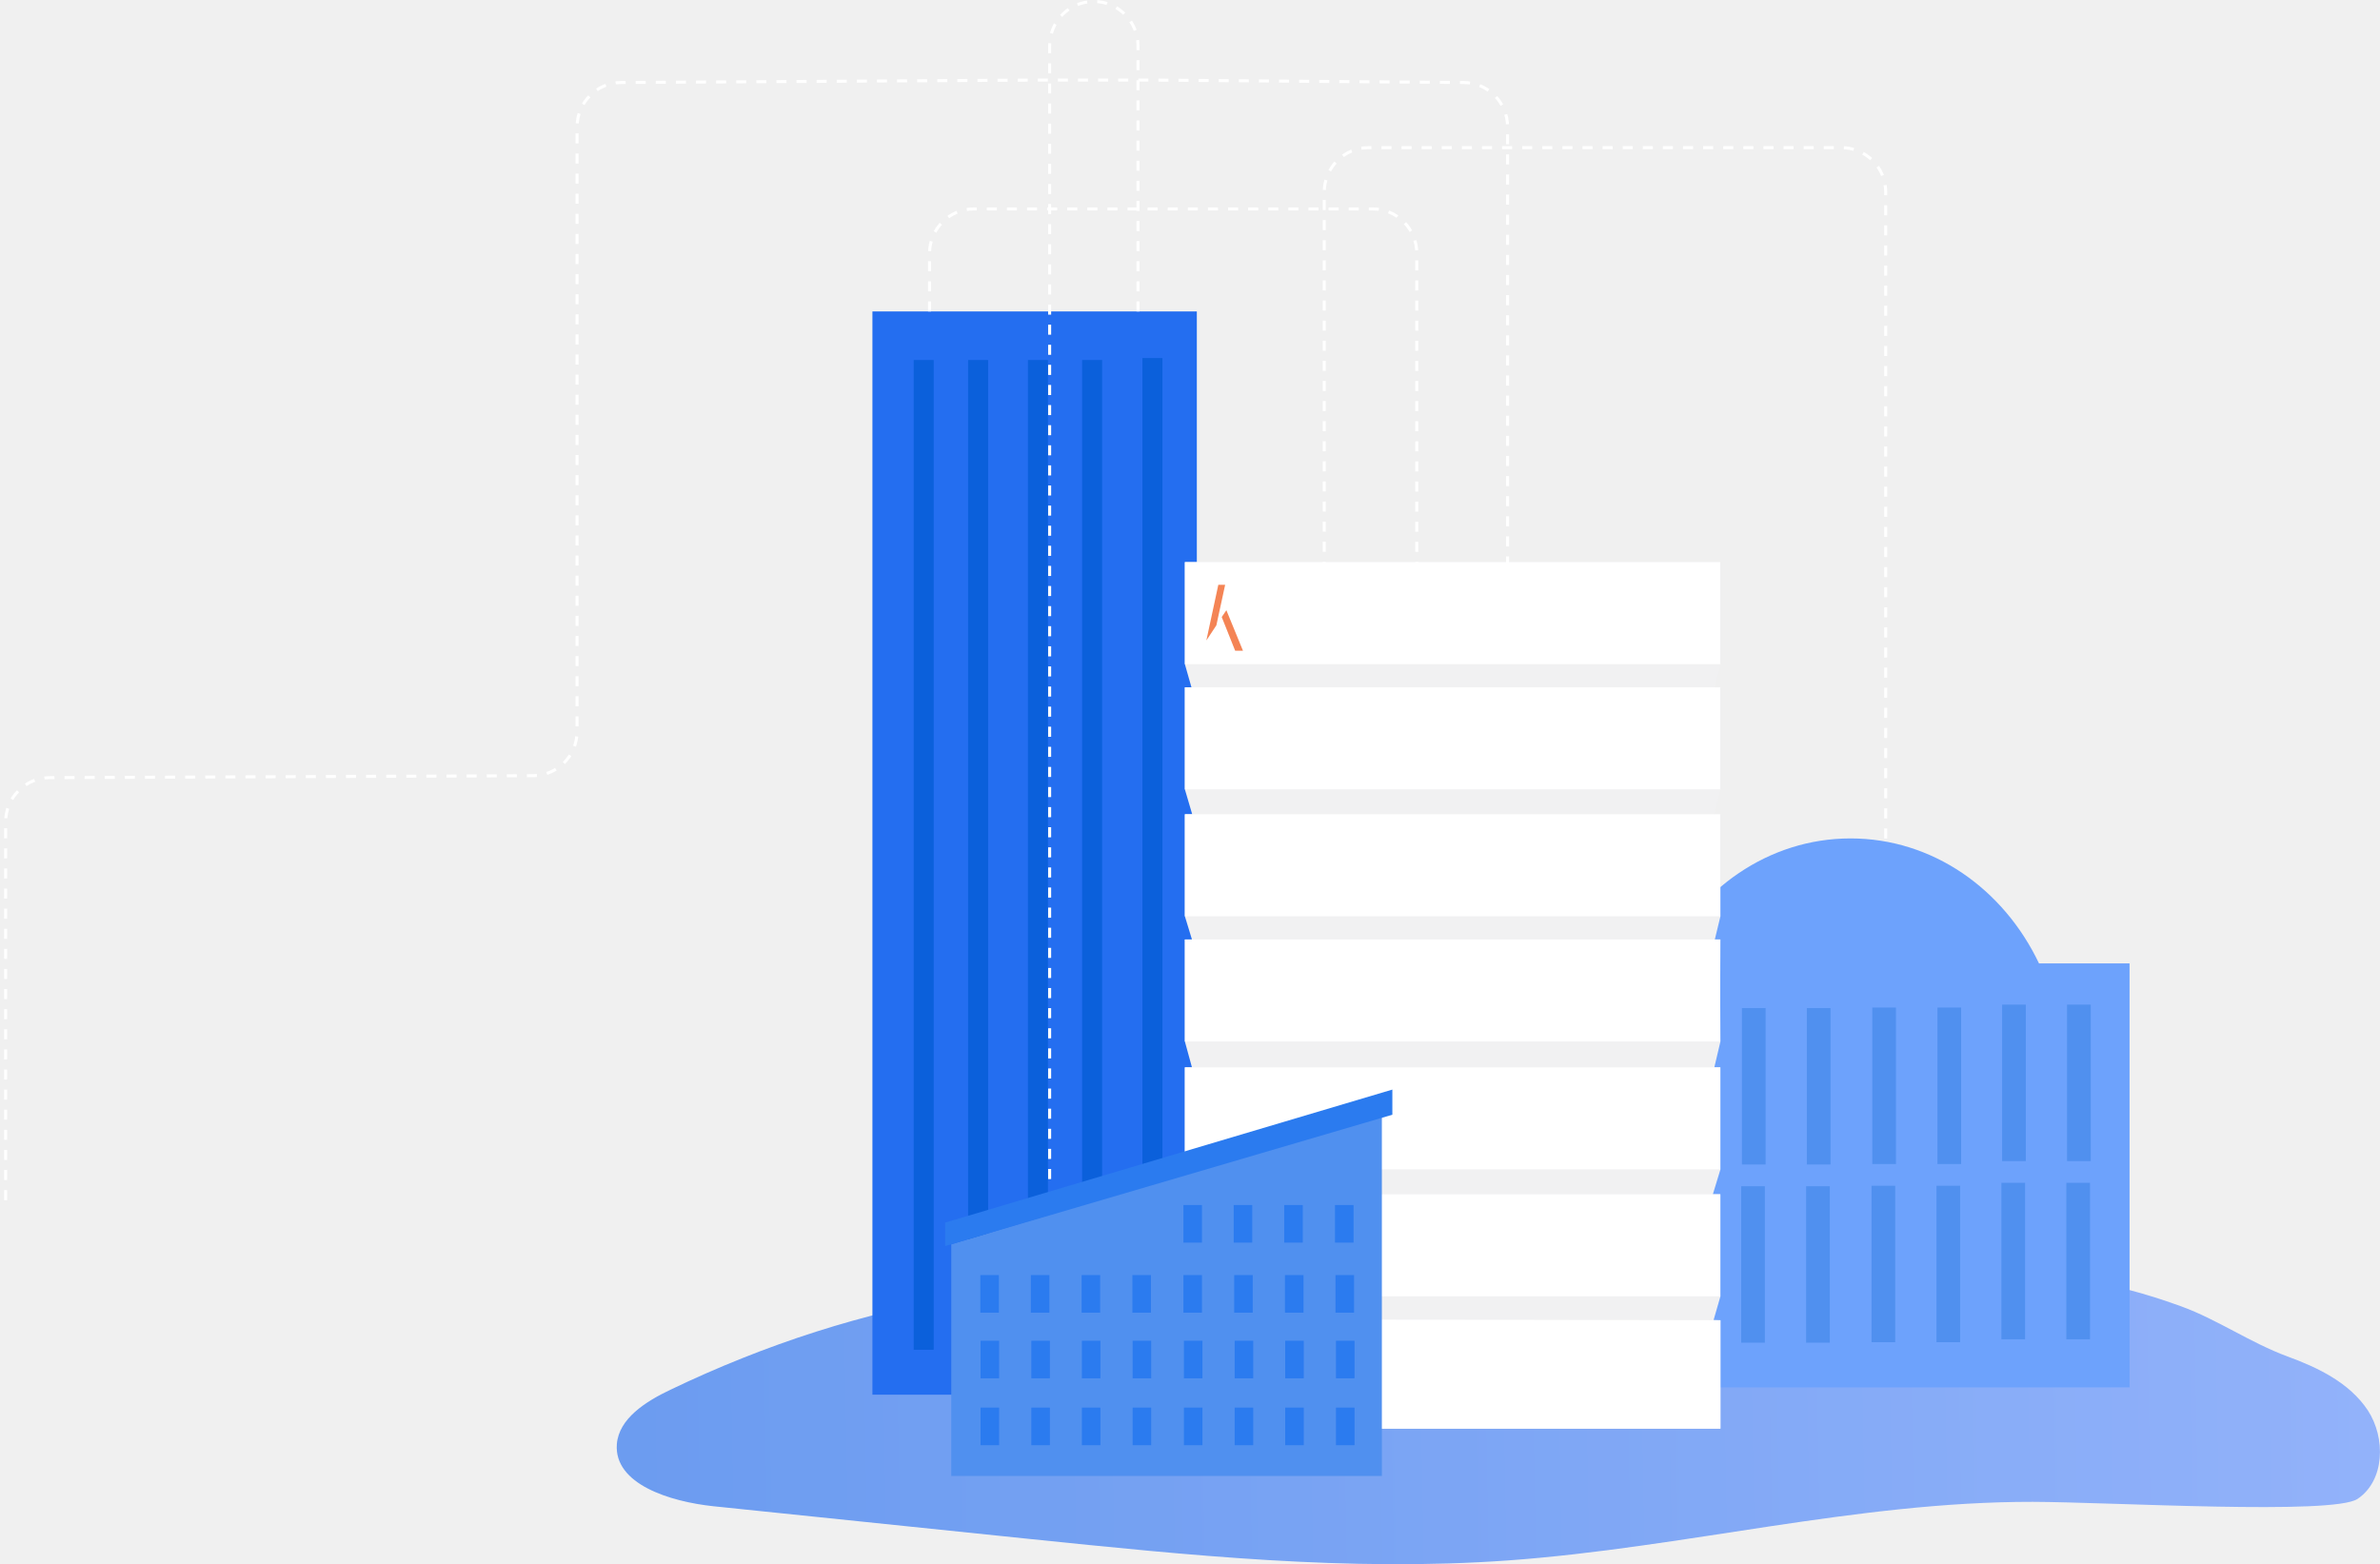
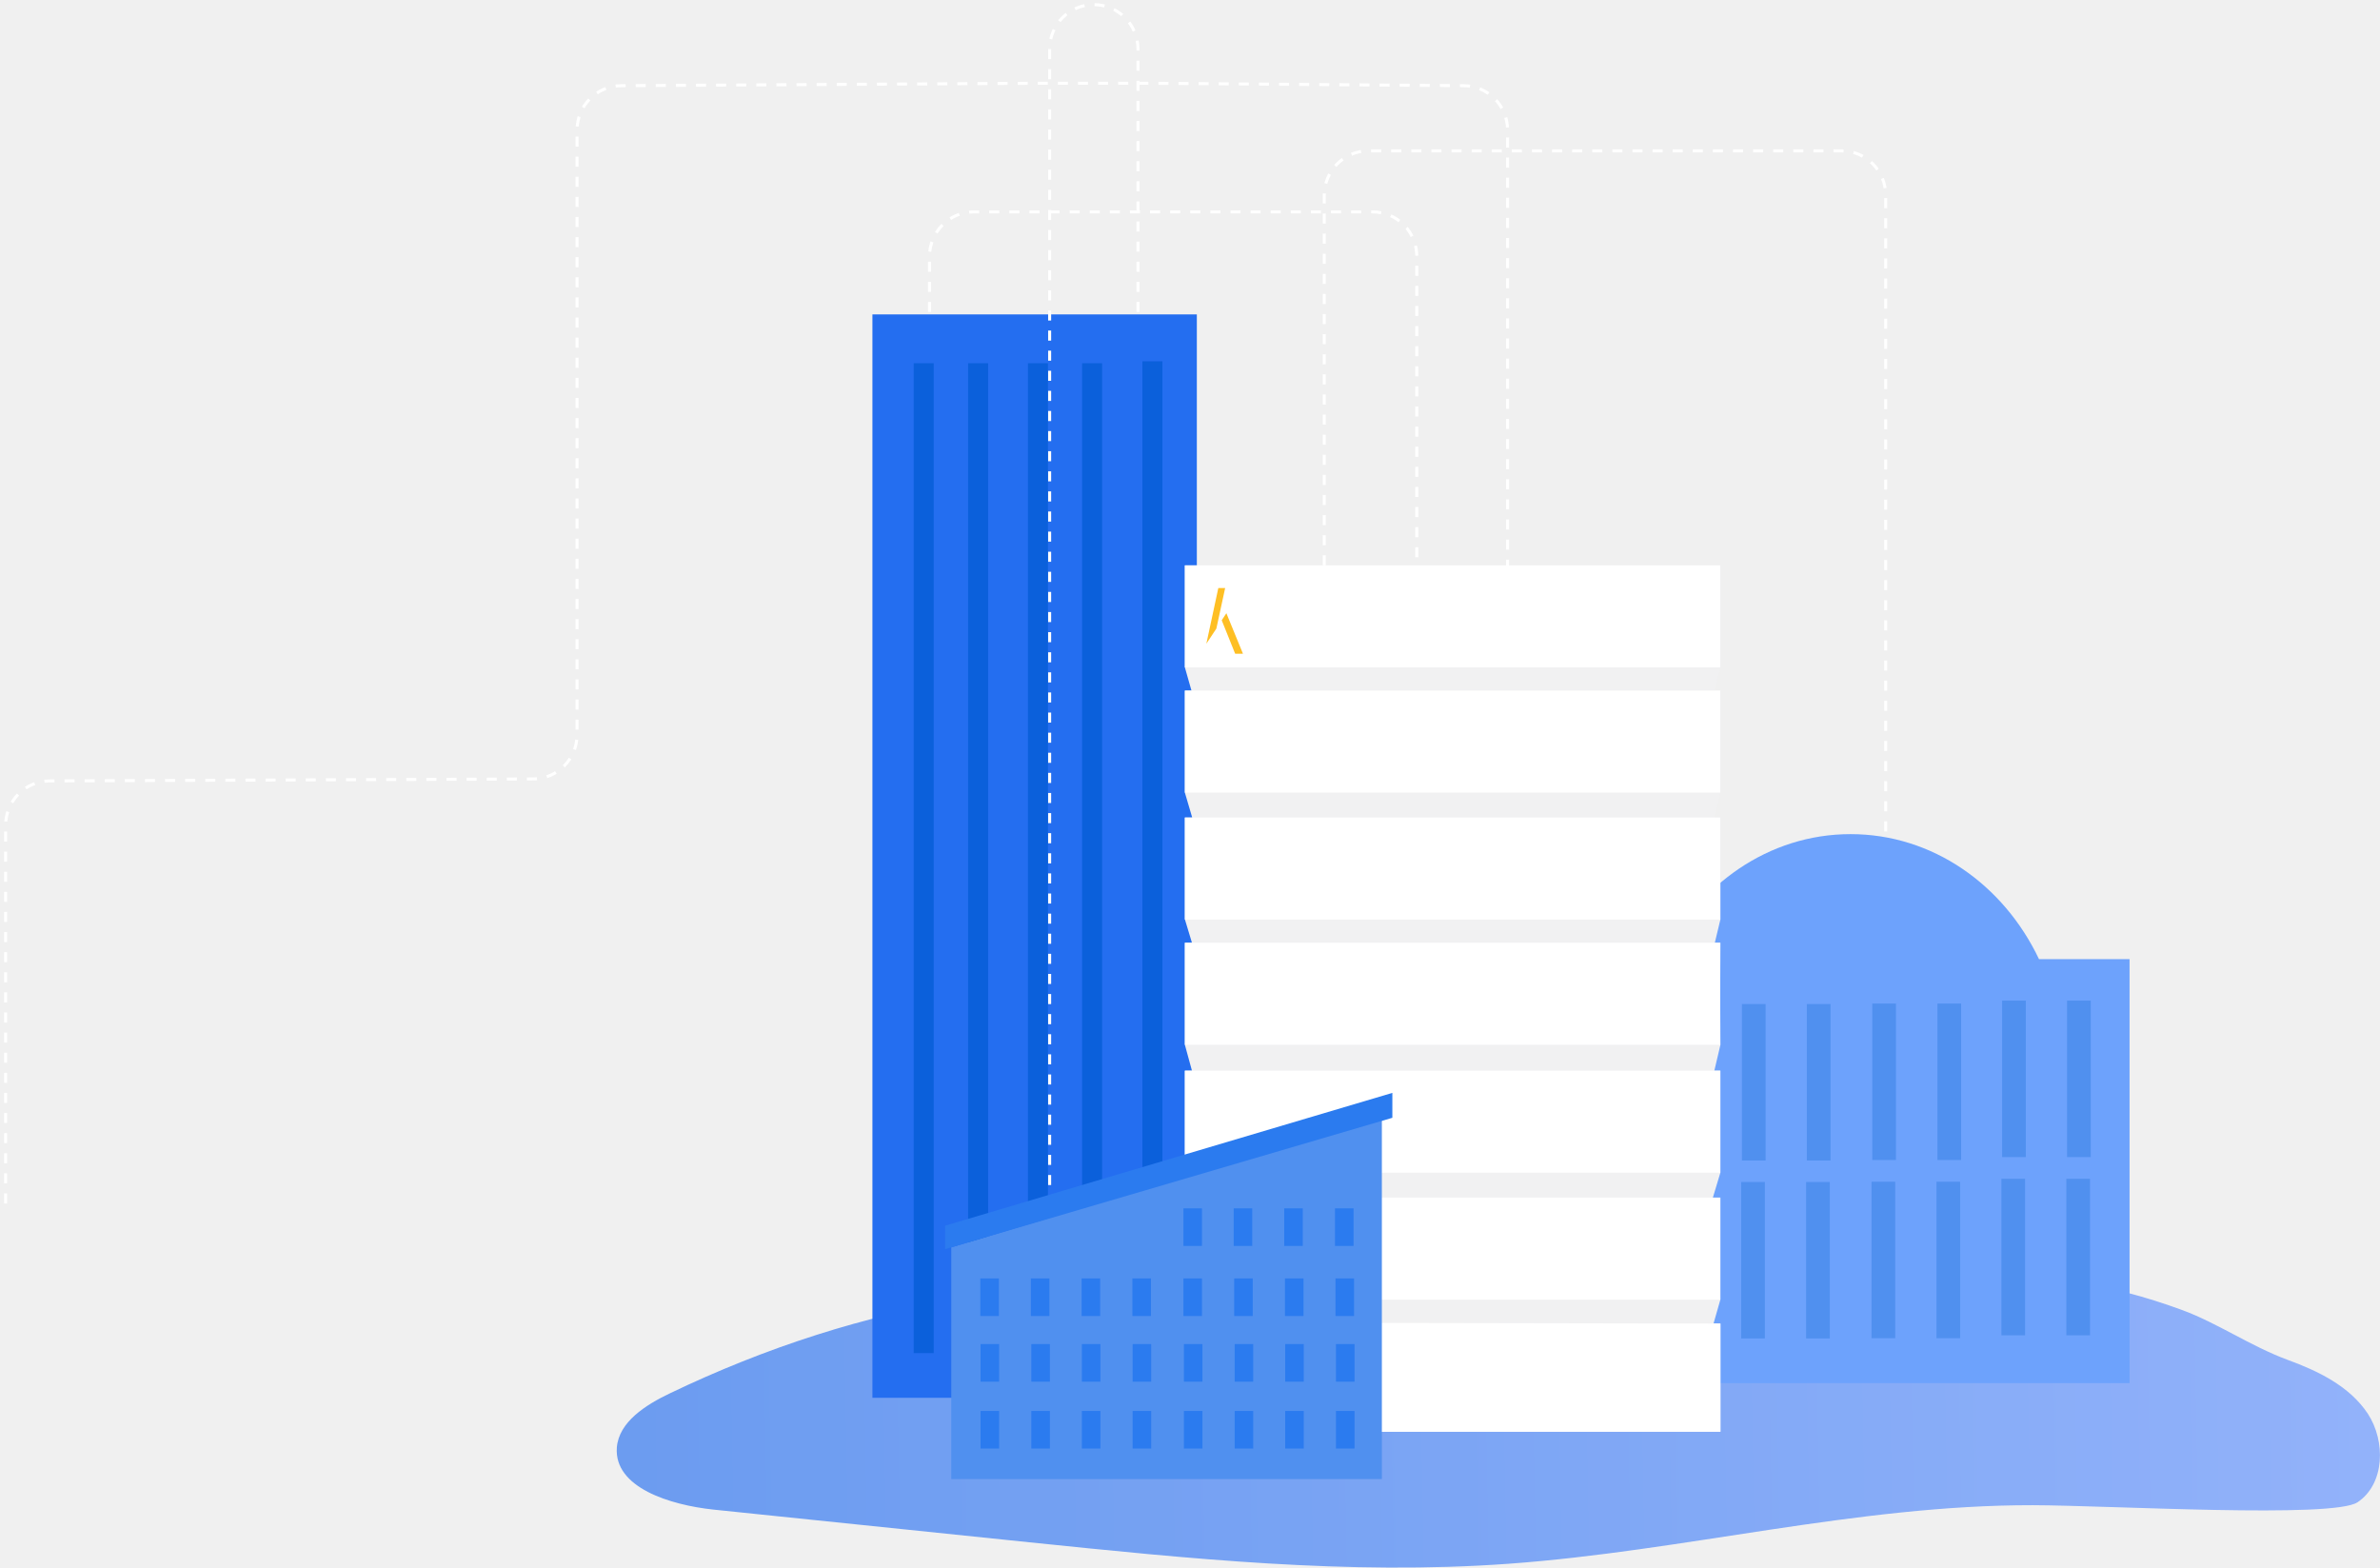
- <svg xmlns="http://www.w3.org/2000/svg" version="1.1" id="landing_buildings" x="0px" y="0px" viewBox="0 0 975 640.7" enable-background="new 0 0 975 640.7" xml:space="preserve">
+ <svg xmlns="http://www.w3.org/2000/svg" version="1.1" id="landing_buildings" x="0px" y="0px" viewBox="0 0 975 642" enable-background="new 0 0 975 642" xml:space="preserve">
+   <g>
+     <linearGradient id="SVGID_1_" gradientUnits="userSpaceOnUse" x1="967.355" y1="576.541" x2="245.378" y2="589.929">
+       <stop offset="0" style="stop-color:#5F90FF" />
+       <stop offset="0.134" style="stop-color:#568BFD" />
+       <stop offset="0.698" style="stop-color:#3276F3" />
+       <stop offset="1" style="stop-color:#246EF0" />
+     </linearGradient>
+     <path opacity="0.65" fill="url(#SVGID_1_)" d="M524.2,536.8c-83.7-20.8-172.7-3-249.6,33.9c-10.1,4.8-21.1,11.8-21.9,22.3   c-1.2,16.4,21.8,23.5,39.5,25.4c43.2,4.5,86.3,8.9,129.5,13.4c65.2,6.7,130.8,13.5,196.2,8.8c72-5.2,142.7-24.1,214.9-24   c32.2,0.1,123,5.5,133-1.2c11.2-7.5,11.6-25,4.2-36.3c-7.5-11.3-20.4-17.5-33-22.1c-15.1-5.6-28.7-15.1-43.2-20.4   C773.3,492.2,695.4,568.2,524.2,536.8" />
+   </g>
+   <g>
+     <rect x="357.4" y="128.8" fill="#246EF0" width="132.9" height="443.8" />
+     <rect x="374.3" y="148.8" fill="#0B60DB" width="8.2" height="405.5" />
+     <rect x="396.6" y="148.8" fill="#0B60DB" width="8.2" height="405.5" />
+     <rect x="421.1" y="148.8" fill="#0B60DB" width="8.2" height="405.5" />
+     <rect x="443.3" y="148.8" fill="#0B60DB" width="8.2" height="405.5" />
+     <rect x="468" y="148" fill="#0B60DB" width="8.2" height="405.5" />
+   </g>
  <g>
    <g>
-       <linearGradient id="SVGID_1_" gradientUnits="userSpaceOnUse" x1="967.355" y1="575.278" x2="245.378" y2="588.666">
-         <stop offset="0" style="stop-color:#5F90FF" />
-         <stop offset="0.134" style="stop-color:#568BFD" />
-         <stop offset="0.698" style="stop-color:#3276F3" />
-         <stop offset="1" style="stop-color:#246EF0" />
-       </linearGradient>
-       <path opacity="0.65" fill="url(#SVGID_1_)" d="M524.2,535.5c-83.7-20.8-172.7-3-249.6,33.9c-10.1,4.8-21.1,11.8-21.9,22.3    c-1.2,16.4,21.8,23.5,39.5,25.4c43.2,4.5,86.3,8.9,129.5,13.4c65.2,6.7,130.8,13.5,196.2,8.8c72-5.2,142.7-24.1,214.9-24    c32.2,0.1,123,5.5,133-1.2c11.2-7.5,11.6-25,4.2-36.3c-7.5-11.3-20.4-17.5-33-22.1c-15.1-5.6-28.7-15.1-43.2-20.4    C773.3,491,695.4,567,524.2,535.5" />
+       <path fill="#5090EF" d="M718.4,471.2" />
    </g>
+     <path fill="#6DA2FC" d="M835.3,392.9c-14.5-30.5-43.6-51.2-77.2-51.2c-33.6,0-62.7,20.8-77.2,51.2h-37.2v173.7h228.7V392.9H835.3z" />
+     <rect x="660.4" y="412.5" fill="#5090EF" width="9.7" height="64.1" />
+     <rect x="687.1" y="412.5" fill="#5090EF" width="9.7" height="64.1" />
+     <rect x="660.1" y="485.4" fill="#5090EF" width="9.7" height="64.1" />
+     <rect x="686.7" y="485.4" fill="#5090EF" width="9.7" height="64.1" />
+     <rect x="713.6" y="411.3" fill="#5090EF" width="9.7" height="64.1" />
+     <rect x="740.2" y="411.3" fill="#5090EF" width="9.7" height="64.1" />
+     <rect x="713.3" y="484.2" fill="#5090EF" width="9.7" height="64.1" />
+     <rect x="739.9" y="484.2" fill="#5090EF" width="9.7" height="64.1" />
+     <rect x="767" y="411.1" fill="#5090EF" width="9.7" height="64.1" />
+     <rect x="793.7" y="411.1" fill="#5090EF" width="9.7" height="64.1" />
+     <rect x="766.7" y="484.1" fill="#5090EF" width="9.7" height="64.1" />
+     <rect x="793.3" y="484.1" fill="#5090EF" width="9.7" height="64.1" />
+     <rect x="820.2" y="409.9" fill="#5090EF" width="9.7" height="64.1" />
+     <rect x="846.8" y="409.9" fill="#5090EF" width="9.7" height="64.1" />
+     <rect x="819.9" y="482.9" fill="#5090EF" width="9.7" height="64.1" />
+     <rect x="846.5" y="482.9" fill="#5090EF" width="9.7" height="64.1" />
+   </g>
+   <g>
+     <polygon fill="#F1F1F2" points="485.4,263.7 485.4,273.4 488.1,282.9 485.4,282.9 485.4,324.7 488.4,334.9 485.4,334.9    485.4,376.6 488.3,386.2 485.4,386.2 485.4,428 488.3,438.6 485.4,438.6 485.4,480 488.5,490.6 485.4,490.6 485.4,532.3    487.8,541.8 485.5,541.8 485.5,586.5 704.8,586.5 704.8,542.2 702,542.1 704.8,532.3 704.8,490.6 701.7,490.6 704.8,480.3    704.8,438.6 702.3,438.6 704.8,428 704.7,407.2 704.8,386.2 702.5,386.2 704.8,376.6 704.8,334.9 702.2,334.9 704.8,324.7    704.8,282.9 702.3,282.9 704.8,273.4 704.8,231.6 485.4,231.6  " />
+     <polygon fill="#FFFFFF" points="485.4,586.5 485.4,541.8 704.8,542.2 704.8,586.5  " />
+     <rect x="485.4" y="231.6" fill="#FFFFFF" width="219.3" height="41.8" />
+     <polygon fill="#FEBF24" points="498.3,257.5 501.9,240.9 499.1,240.9 494.2,263.7  " />
+     <polygon fill="#FEBF24" points="502.4,251.2 500.5,254.1 506,267.8 509.2,267.8  " />
+     <rect x="485.4" y="282.9" fill="#FFFFFF" width="219.3" height="41.8" />
+     <rect x="485.4" y="334.9" fill="#FFFFFF" width="219.3" height="41.8" />
+     <rect x="485.4" y="386.2" fill="#FFFFFF" width="219.3" height="41.8" />
+     <rect x="485.4" y="438.6" fill="#FFFFFF" width="219.3" height="41.8" />
+     <rect x="485.4" y="490.6" fill="#FFFFFF" width="219.3" height="41.8" />
+   </g>
+   <g id="dashedlines">
+     <path fill="none" stroke="#FFFFFF" stroke-width="1.236" stroke-miterlimit="10" stroke-dasharray="4.118,4.118" d="M2.3,493   V338.1c0-10,8.1-18.2,18.1-18.2l197.9-0.8c10,0,18.1-8.1,18.1-18.2V53.3c0-10,8.1-18.2,18.1-18.2l170.8-1h10.7h25.5h9.9l128.1,1   c10,0,18.1,8.1,18.1,18.2v178.7" />
+     <path fill="none" stroke="#FFFFFF" stroke-width="1.236" stroke-miterlimit="10" stroke-dasharray="4.118,4.118" d="   M542.5,231.6V80c0-10,8.1-18.2,18.1-18.2h193.8c10,0,18.1,8.1,18.1,18.2v262" />
+     <path fill="none" stroke="#FFFFFF" stroke-width="1.236" stroke-miterlimit="10" stroke-dasharray="4.118,4.118" d="   M380.8,127.8v-22.8c0-10,8.1-18.2,18.1-18.2h163.4c10,0,18.1,8.1,18.1,18.2v126.5" />
+     <path fill="none" stroke="#FFFFFF" stroke-width="1.236" stroke-miterlimit="10" stroke-dasharray="4.118,4.118" d="   M466.2,127.8V97.7V87V20.1c0-10-8.1-18.2-18.1-18.2h0c-10,0-18.1,8.1-18.1,18.2V87v10.7v389.9" />
+   </g>
+   <g>
+     <polygon fill="#5090EF" points="566.1,458 389.7,511 389.7,605.9 566.1,605.9  " />
    <g>
-       <rect x="357.4" y="127.6" fill="#246EF0" width="132.9" height="443.8" />
-       <rect x="374.3" y="147.5" fill="#0B60DB" width="8.2" height="405.5" />
-       <rect x="396.6" y="147.5" fill="#0B60DB" width="8.2" height="405.5" />
-       <rect x="421.1" y="147.5" fill="#0B60DB" width="8.2" height="405.5" />
-       <rect x="443.3" y="147.5" fill="#0B60DB" width="8.2" height="405.5" />
-       <rect x="468" y="146.7" fill="#0B60DB" width="8.2" height="405.5" />
+       <path fill="#2B7BEF" d="M446.8,538.2" />
    </g>
-     <g>
-       <g>
-         <path fill="#5090EF" d="M718.4,472.9" />
-       </g>
-       <path fill="#6DA2FC" d="M835.3,394.7c-14.5-30.5-43.6-51.2-77.2-51.2c-33.6,0-62.7,20.8-77.2,51.2h-37.2v173.7h228.7V394.7H835.3z    " />
-       <rect x="660.4" y="414.2" fill="#5090EF" width="9.7" height="64.1" />
-       <rect x="687.1" y="414.2" fill="#5090EF" width="9.7" height="64.1" />
-       <rect x="660.1" y="487.2" fill="#5090EF" width="9.7" height="64.1" />
-       <rect x="686.7" y="487.2" fill="#5090EF" width="9.7" height="64.1" />
-       <rect x="713.6" y="413" fill="#5090EF" width="9.7" height="64.1" />
-       <rect x="740.2" y="413" fill="#5090EF" width="9.7" height="64.1" />
-       <rect x="713.3" y="486" fill="#5090EF" width="9.7" height="64.1" />
-       <rect x="739.9" y="486" fill="#5090EF" width="9.7" height="64.1" />
-       <rect x="767" y="412.8" fill="#5090EF" width="9.7" height="64.1" />
-       <rect x="793.7" y="412.8" fill="#5090EF" width="9.7" height="64.1" />
-       <rect x="766.7" y="485.8" fill="#5090EF" width="9.7" height="64.1" />
-       <rect x="793.3" y="485.8" fill="#5090EF" width="9.7" height="64.1" />
-       <rect x="820.2" y="411.6" fill="#5090EF" width="9.7" height="64.1" />
-       <rect x="846.8" y="411.6" fill="#5090EF" width="9.7" height="64.1" />
-       <rect x="819.9" y="484.6" fill="#5090EF" width="9.7" height="64.1" />
-       <rect x="846.5" y="484.6" fill="#5090EF" width="9.7" height="64.1" />
-     </g>
-     <g>
-       <polygon fill="#F1F1F2" points="485.4,262.4 485.4,272.1 488.1,281.6 485.4,281.6 485.4,323.4 488.4,333.6 485.4,333.6     485.4,375.4 488.3,384.9 485.4,384.9 485.4,426.7 488.3,437.3 485.4,437.3 485.4,478.8 488.5,489.3 485.4,489.3 485.4,531.1     487.8,540.5 485.5,540.5 485.5,585.3 704.8,585.3 704.8,540.9 702,540.8 704.8,531.1 704.8,489.3 701.7,489.3 704.8,479.1     704.8,437.3 702.3,437.3 704.8,426.7 704.7,406 704.8,384.9 702.5,384.9 704.8,375.4 704.8,333.6 702.2,333.6 704.8,323.4     704.8,281.6 702.3,281.6 704.8,272.1 704.8,230.3 485.4,230.3   " />
-       <polygon fill="#FFFFFF" points="485.4,585.3 485.4,540.5 704.8,540.9 704.8,585.3   " />
-       <rect x="485.4" y="230.3" fill="#FFFFFF" width="219.3" height="41.8" />
-       <polygon fill="#F48455" points="498.3,256.2 501.9,239.6 499.1,239.6 494.2,262.4   " />
-       <polygon fill="#F48455" points="502.4,250 500.5,252.8 506,266.6 509.2,266.6   " />
-       <rect x="485.4" y="281.6" fill="#FFFFFF" width="219.3" height="41.8" />
-       <rect x="485.4" y="333.6" fill="#FFFFFF" width="219.3" height="41.8" />
-       <rect x="485.4" y="384.9" fill="#FFFFFF" width="219.3" height="41.8" />
-       <rect x="485.4" y="437.3" fill="#FFFFFF" width="219.3" height="41.8" />
-       <rect x="485.4" y="489.3" fill="#FFFFFF" width="219.3" height="41.8" />
-     </g>
-     <g id="dashedlines">
-       <path fill="none" stroke="#FFFFFF" stroke-width="1.236" stroke-miterlimit="10" stroke-dasharray="4.118,4.118" d="M2.3,491.7    V336.8c0-10,8.1-18.2,18.1-18.2l197.9-0.8c10,0,18.1-8.1,18.1-18.2V52c0-10,8.1-18.2,18.1-18.2l170.8-1h10.7h25.5h9.9l128.1,1    c10,0,18.1,8.1,18.1,18.2v182.7" />
-       <path fill="none" stroke="#FFFFFF" stroke-width="1.236" stroke-miterlimit="10" stroke-dasharray="4.118,4.118" d="    M542.5,234.3V78.7c0-10,8.1-18.2,18.1-18.2h193.8c10,0,18.1,8.1,18.1,18.2v268" />
-       <path fill="none" stroke="#FFFFFF" stroke-width="1.236" stroke-miterlimit="10" stroke-dasharray="4.118,4.118" d="    M380.8,127.6v-23.8c0-10,8.1-18.2,18.1-18.2h163.4c10,0,18.1,8.1,18.1,18.2v130.5" />
-       <path fill="none" stroke="#FFFFFF" stroke-width="1.236" stroke-miterlimit="10" stroke-dasharray="4.118,4.118" d="    M466.2,127.6V96.4V85.7V18.8c0-10-8.1-18.2-18.1-18.2h0c-10,0-18.1,8.1-18.1,18.2v66.9v10.7v389.9" />
-     </g>
-     <g>
-       <polygon fill="#5090EF" points="566.1,456.7 389.7,509.8 389.7,604.7 566.1,604.7   " />
-       <g>
-         <path fill="#2B7BEF" d="M446.8,536.9" />
-       </g>
-       <rect x="401.6" y="522.4" fill="#2B7BEF" width="7.6" height="15.4" />
-       <rect x="422.3" y="522.4" fill="#2B7BEF" width="7.6" height="15.4" />
-       <rect x="401.7" y="549.3" fill="#2B7BEF" width="7.6" height="15.4" />
-       <rect x="422.5" y="549.3" fill="#2B7BEF" width="7.6" height="15.4" />
-       <rect x="443.1" y="522.4" fill="#2B7BEF" width="7.6" height="15.4" />
-       <rect x="463.9" y="522.4" fill="#2B7BEF" width="7.6" height="15.4" />
-       <rect x="443.2" y="549.3" fill="#2B7BEF" width="7.6" height="15.4" />
-       <rect x="464" y="549.3" fill="#2B7BEF" width="7.6" height="15.4" />
-       <rect x="484.8" y="522.4" fill="#2B7BEF" width="7.6" height="15.4" />
-       <rect x="505.6" y="522.4" fill="#2B7BEF" width="7.6" height="15.4" />
-       <rect x="485" y="549.3" fill="#2B7BEF" width="7.6" height="15.4" />
-       <rect x="505.8" y="549.3" fill="#2B7BEF" width="7.6" height="15.4" />
-       <rect x="526.4" y="522.4" fill="#2B7BEF" width="7.6" height="15.4" />
-       <rect x="547.1" y="522.4" fill="#2B7BEF" width="7.6" height="15.4" />
-       <rect x="526.5" y="549.3" fill="#2B7BEF" width="7.6" height="15.4" />
-       <rect x="547.3" y="549.3" fill="#2B7BEF" width="7.6" height="15.4" />
-       <rect x="401.7" y="576.7" fill="#2B7BEF" width="7.6" height="15.4" />
-       <rect x="422.5" y="576.7" fill="#2B7BEF" width="7.6" height="15.4" />
-       <rect x="443.2" y="576.7" fill="#2B7BEF" width="7.6" height="15.4" />
-       <rect x="464" y="576.7" fill="#2B7BEF" width="7.6" height="15.4" />
-       <rect x="485" y="576.7" fill="#2B7BEF" width="7.6" height="15.4" />
-       <rect x="505.8" y="576.7" fill="#2B7BEF" width="7.6" height="15.4" />
-       <rect x="526.5" y="576.7" fill="#2B7BEF" width="7.6" height="15.4" />
-       <rect x="547.3" y="576.7" fill="#2B7BEF" width="7.6" height="15.4" />
-       <rect x="505.4" y="493.7" fill="#2B7BEF" width="7.6" height="15.4" />
-       <rect x="526.1" y="493.7" fill="#2B7BEF" width="7.6" height="15.4" />
-       <rect x="546.9" y="493.7" fill="#2B7BEF" width="7.6" height="15.4" />
-       <rect x="484.8" y="493.7" fill="#2B7BEF" width="7.6" height="15.4" />
-       <polygon fill="#2B7BEF" points="387.2,500.9 387.2,510.5 570.4,456.7 570.4,446.4   " />
-     </g>
+     <rect x="401.6" y="523.7" fill="#2B7BEF" width="7.6" height="15.4" />
+     <rect x="422.3" y="523.7" fill="#2B7BEF" width="7.6" height="15.4" />
+     <rect x="401.7" y="550.6" fill="#2B7BEF" width="7.6" height="15.4" />
+     <rect x="422.5" y="550.6" fill="#2B7BEF" width="7.6" height="15.4" />
+     <rect x="443.1" y="523.7" fill="#2B7BEF" width="7.6" height="15.4" />
+     <rect x="463.9" y="523.7" fill="#2B7BEF" width="7.6" height="15.4" />
+     <rect x="443.2" y="550.6" fill="#2B7BEF" width="7.6" height="15.4" />
+     <rect x="464" y="550.6" fill="#2B7BEF" width="7.6" height="15.4" />
+     <rect x="484.8" y="523.7" fill="#2B7BEF" width="7.6" height="15.4" />
+     <rect x="505.6" y="523.7" fill="#2B7BEF" width="7.6" height="15.4" />
+     <rect x="485" y="550.6" fill="#2B7BEF" width="7.6" height="15.4" />
+     <rect x="505.8" y="550.6" fill="#2B7BEF" width="7.6" height="15.4" />
+     <rect x="526.4" y="523.7" fill="#2B7BEF" width="7.6" height="15.4" />
+     <rect x="547.1" y="523.7" fill="#2B7BEF" width="7.6" height="15.4" />
+     <rect x="526.5" y="550.6" fill="#2B7BEF" width="7.6" height="15.4" />
+     <rect x="547.3" y="550.6" fill="#2B7BEF" width="7.6" height="15.4" />
+     <rect x="401.7" y="578" fill="#2B7BEF" width="7.6" height="15.4" />
+     <rect x="422.5" y="578" fill="#2B7BEF" width="7.6" height="15.4" />
+     <rect x="443.2" y="578" fill="#2B7BEF" width="7.6" height="15.4" />
+     <rect x="464" y="578" fill="#2B7BEF" width="7.6" height="15.4" />
+     <rect x="485" y="578" fill="#2B7BEF" width="7.6" height="15.4" />
+     <rect x="505.8" y="578" fill="#2B7BEF" width="7.6" height="15.4" />
+     <rect x="526.5" y="578" fill="#2B7BEF" width="7.6" height="15.4" />
+     <rect x="547.3" y="578" fill="#2B7BEF" width="7.6" height="15.4" />
+     <rect x="505.4" y="495" fill="#2B7BEF" width="7.6" height="15.4" />
+     <rect x="526.1" y="495" fill="#2B7BEF" width="7.6" height="15.4" />
+     <rect x="546.9" y="495" fill="#2B7BEF" width="7.6" height="15.4" />
+     <rect x="484.8" y="495" fill="#2B7BEF" width="7.6" height="15.4" />
+     <polygon fill="#2B7BEF" points="387.2,502.1 387.2,511.7 570.4,457.9 570.4,447.7  " />
  </g>
</svg>
